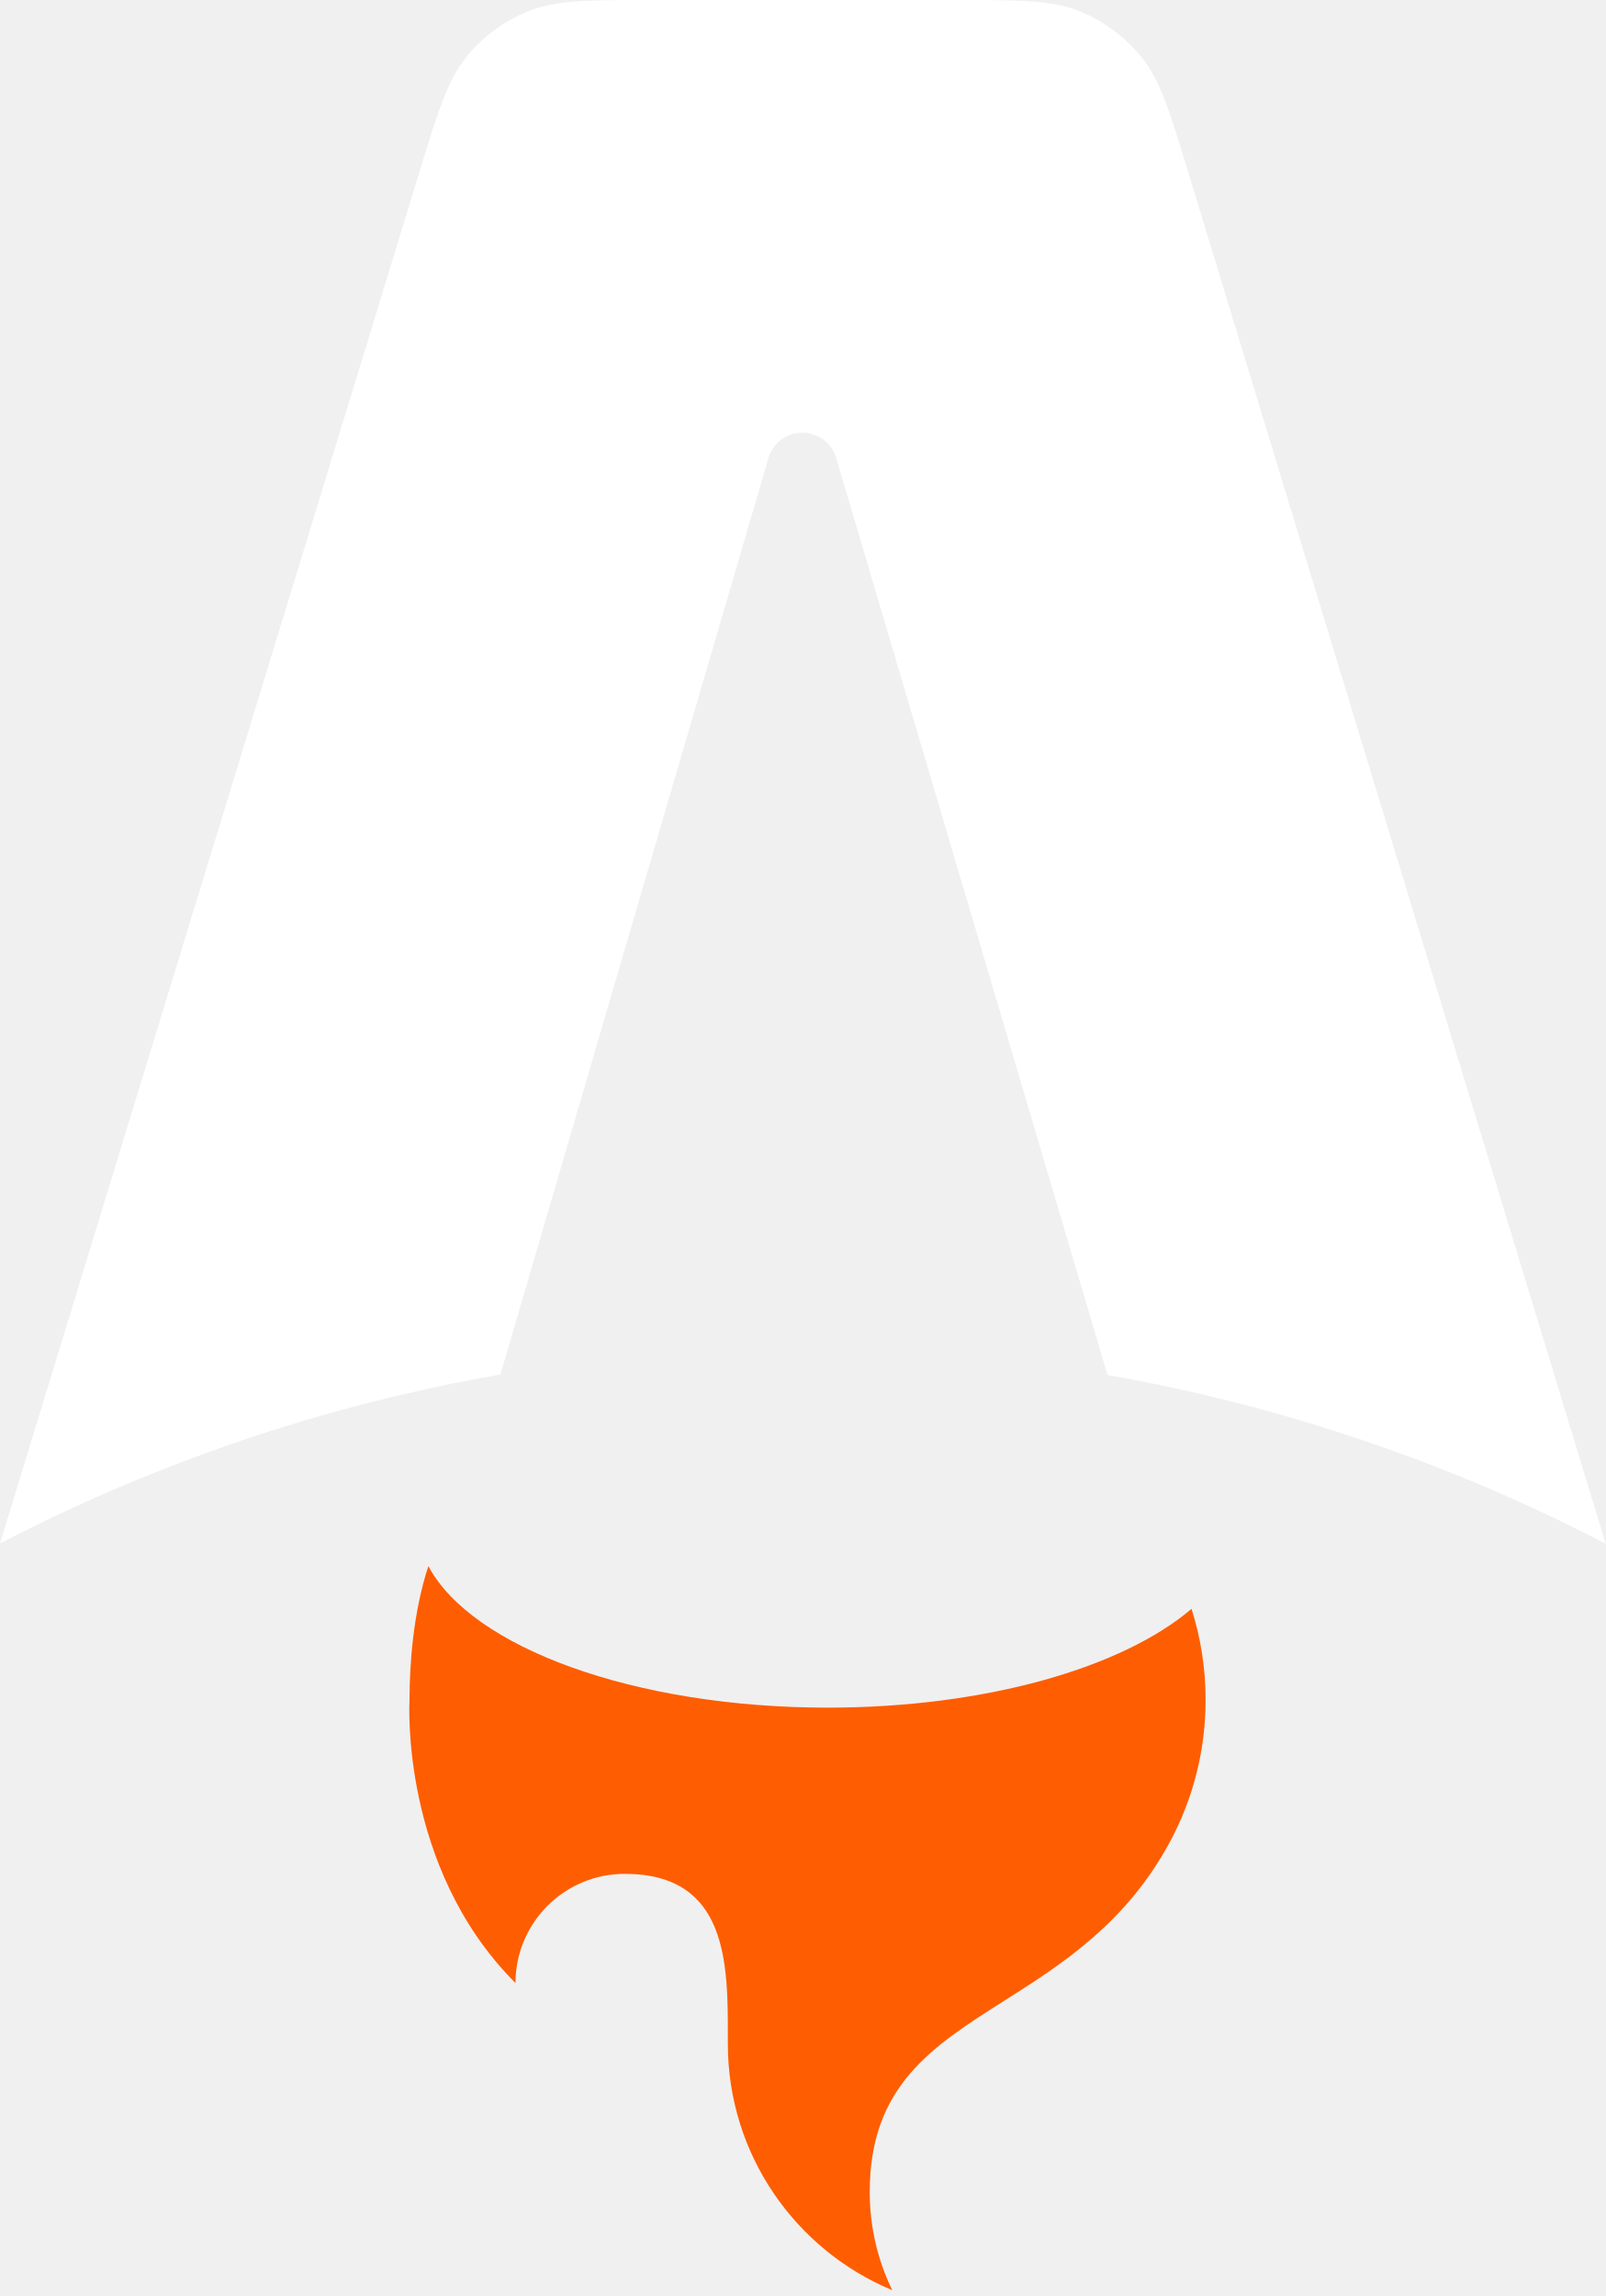
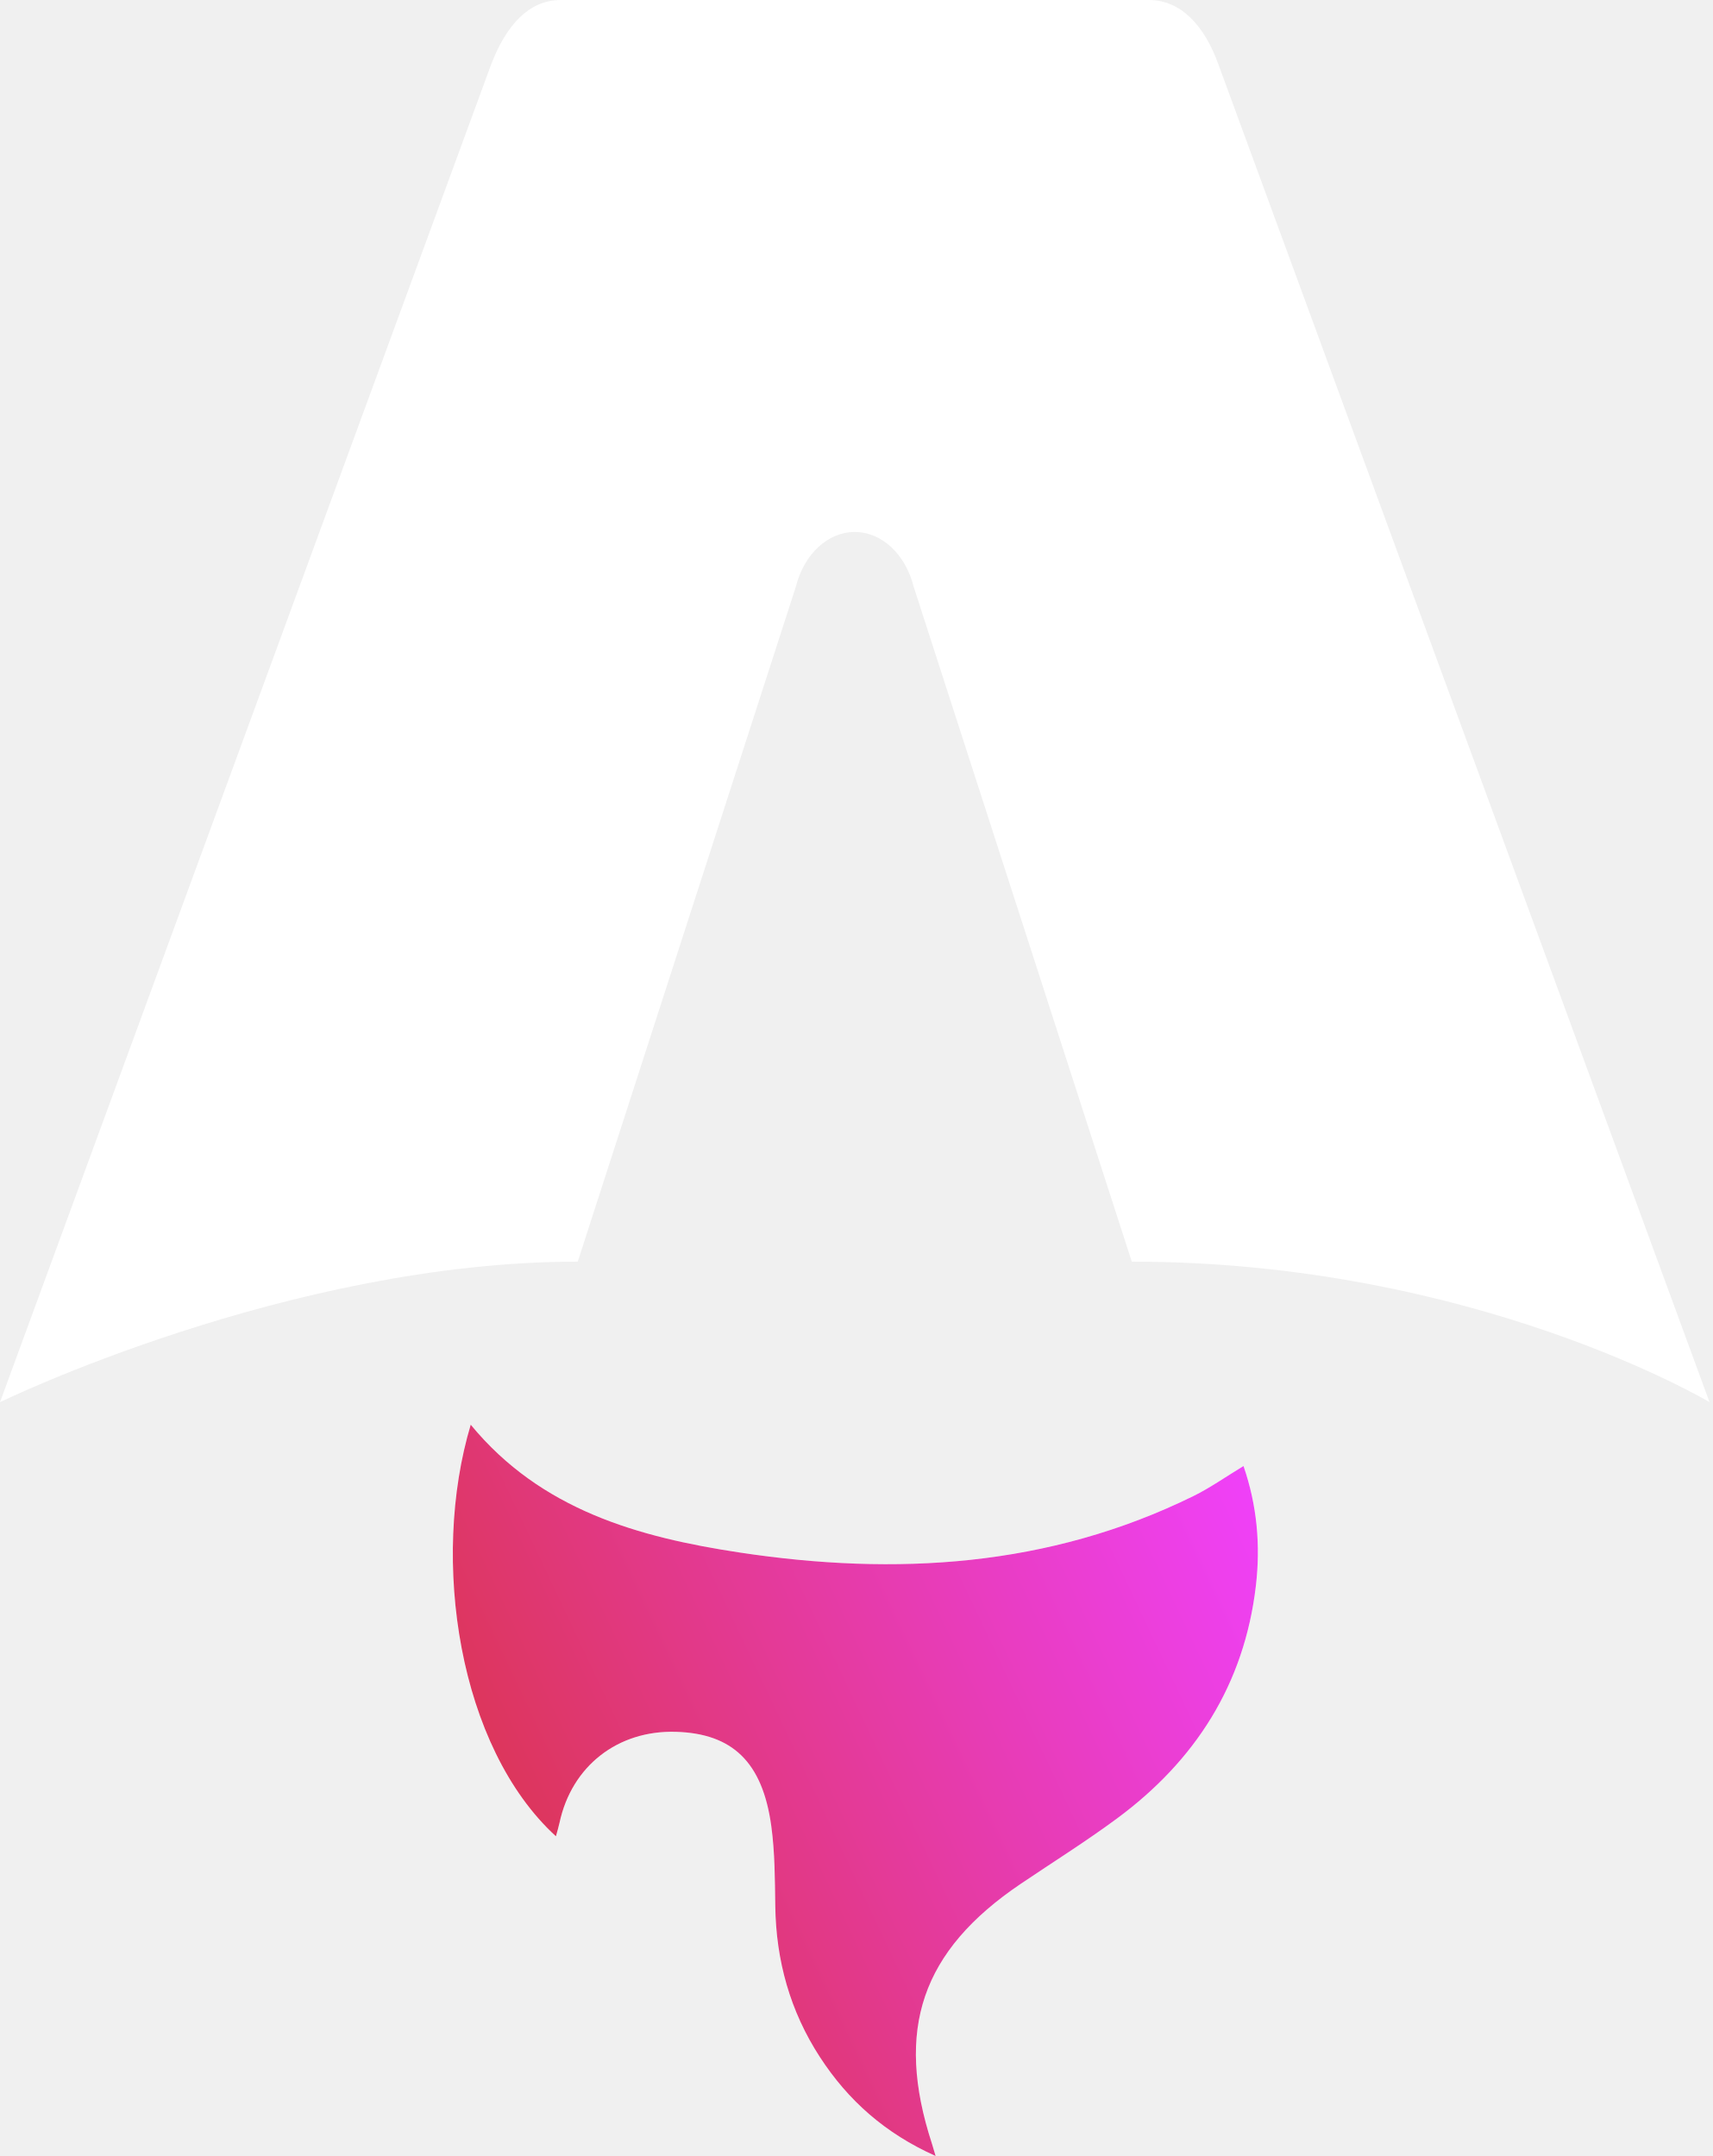
- <svg xmlns="http://www.w3.org/2000/svg" viewBox="0 0 256 366" width="256" height="366" preserveAspectRatio="xMidYMid">
-   <path fill="#fff" d="M182.022 9.147c2.982 3.702 4.502 8.697 7.543 18.687L256 246.074a276.467 276.467 0 0 0-79.426-26.891L133.318 73.008a5.63 5.63 0 0 0-10.802.017L79.784 219.11A276.453 276.453 0 0 0 0 246.04L66.76 27.783c3.051-9.972 4.577-14.959 7.559-18.654a24.541 24.541 0 0 1 9.946-7.358C88.67 0 93.885 0 104.314 0h47.683c10.443 0 15.664 0 20.074 1.774a24.545 24.545 0 0 1 9.95 7.373Z" />
-   <path fill="#FF5D01" d="M189.972 256.46c-10.952 9.364-32.812 15.751-57.992 15.751-30.904 0-56.807-9.621-63.68-22.56-2.458 7.415-3.009 15.903-3.009 21.324 0 0-1.619 26.623 16.898 45.14 0-9.615 7.795-17.41 17.41-17.41 16.48 0 16.46 14.378 16.446 26.043l-.001 1.041c0 17.705 10.82 32.883 26.21 39.28a35.685 35.685 0 0 1-3.588-15.647c0-16.886 9.913-23.173 21.435-30.48 9.167-5.814 19.353-12.274 26.372-25.232a47.588 47.588 0 0 0 5.742-22.735c0-5.06-.786-9.938-2.243-14.516Z" />
+ <svg xmlns="http://www.w3.org/2000/svg" width="85" height="107" viewBox="0 0 85 107" fill="none">
+   <path d="M27.589 91.136C22.756 86.718 21.344 77.433 23.358 70.707C26.85 74.948 31.689 76.291 36.7 77.05C44.438 78.22 52.036 77.782 59.223 74.246C60.045 73.841 60.805 73.303 61.704 72.757C62.378 74.714 62.553 76.689 62.318 78.7C61.745 83.596 59.309 87.378 55.433 90.245C53.883 91.392 52.244 92.417 50.643 93.498C45.726 96.821 44.396 100.718 46.243 106.386C46.287 106.525 46.327 106.663 46.426 107C43.916 105.876 42.082 104.24 40.684 102.089C39.209 99.819 38.507 97.308 38.47 94.591C38.451 93.269 38.451 91.934 38.273 90.631C37.839 87.453 36.347 86.03 33.536 85.948C30.652 85.864 28.37 87.647 27.765 90.455C27.719 90.671 27.652 90.884 27.585 91.134L27.589 91.136Z" fill="white" />
+   <path d="M27.589 91.136C22.756 86.718 21.344 77.433 23.358 70.707C26.85 74.948 31.689 76.291 36.7 77.05C44.438 78.22 52.036 77.782 59.223 74.246C60.045 73.841 60.805 73.303 61.704 72.757C62.378 74.714 62.553 76.689 62.318 78.7C61.745 83.596 59.309 87.378 55.433 90.245C53.883 91.392 52.244 92.417 50.643 93.498C45.726 96.821 44.396 100.718 46.243 106.386C46.287 106.525 46.327 106.663 46.426 107C43.916 105.876 42.082 104.24 40.684 102.089C39.209 99.819 38.507 97.308 38.47 94.591C38.451 93.269 38.451 91.934 38.273 90.631C37.839 87.453 36.347 86.03 33.536 85.948C30.652 85.864 28.37 87.647 27.765 90.455C27.719 90.671 27.652 90.884 27.585 91.134L27.589 91.136Z" fill="url(#paint0_linear_1_59)" />
+   <path d="M0 69.587C0 69.587 14.314 62.614 28.668 62.614L39.49 29.12C39.895 27.501 41.078 26.4 42.414 26.4C43.749 26.4 44.932 27.501 45.338 29.12L56.16 62.614C73.16 62.614 84.828 69.587 84.828 69.587C84.828 69.587 60.514 3.352 60.467 3.219C59.769 1.261 58.591 0 57.003 0H27.827C26.239 0 25.109 1.261 24.363 3.219C24.311 3.35 0 69.587 0 69.587Z" fill="white" />
+   <defs>
+     <linearGradient id="paint0_linear_1_59" x1="22.47" y1="107" x2="69.145" y2="84.947" gradientUnits="userSpaceOnUse">
+       <stop stop-color="#D83333" />
+       <stop offset="1" stop-color="#F041FF" />
+     </linearGradient>
+   </defs>
</svg>
